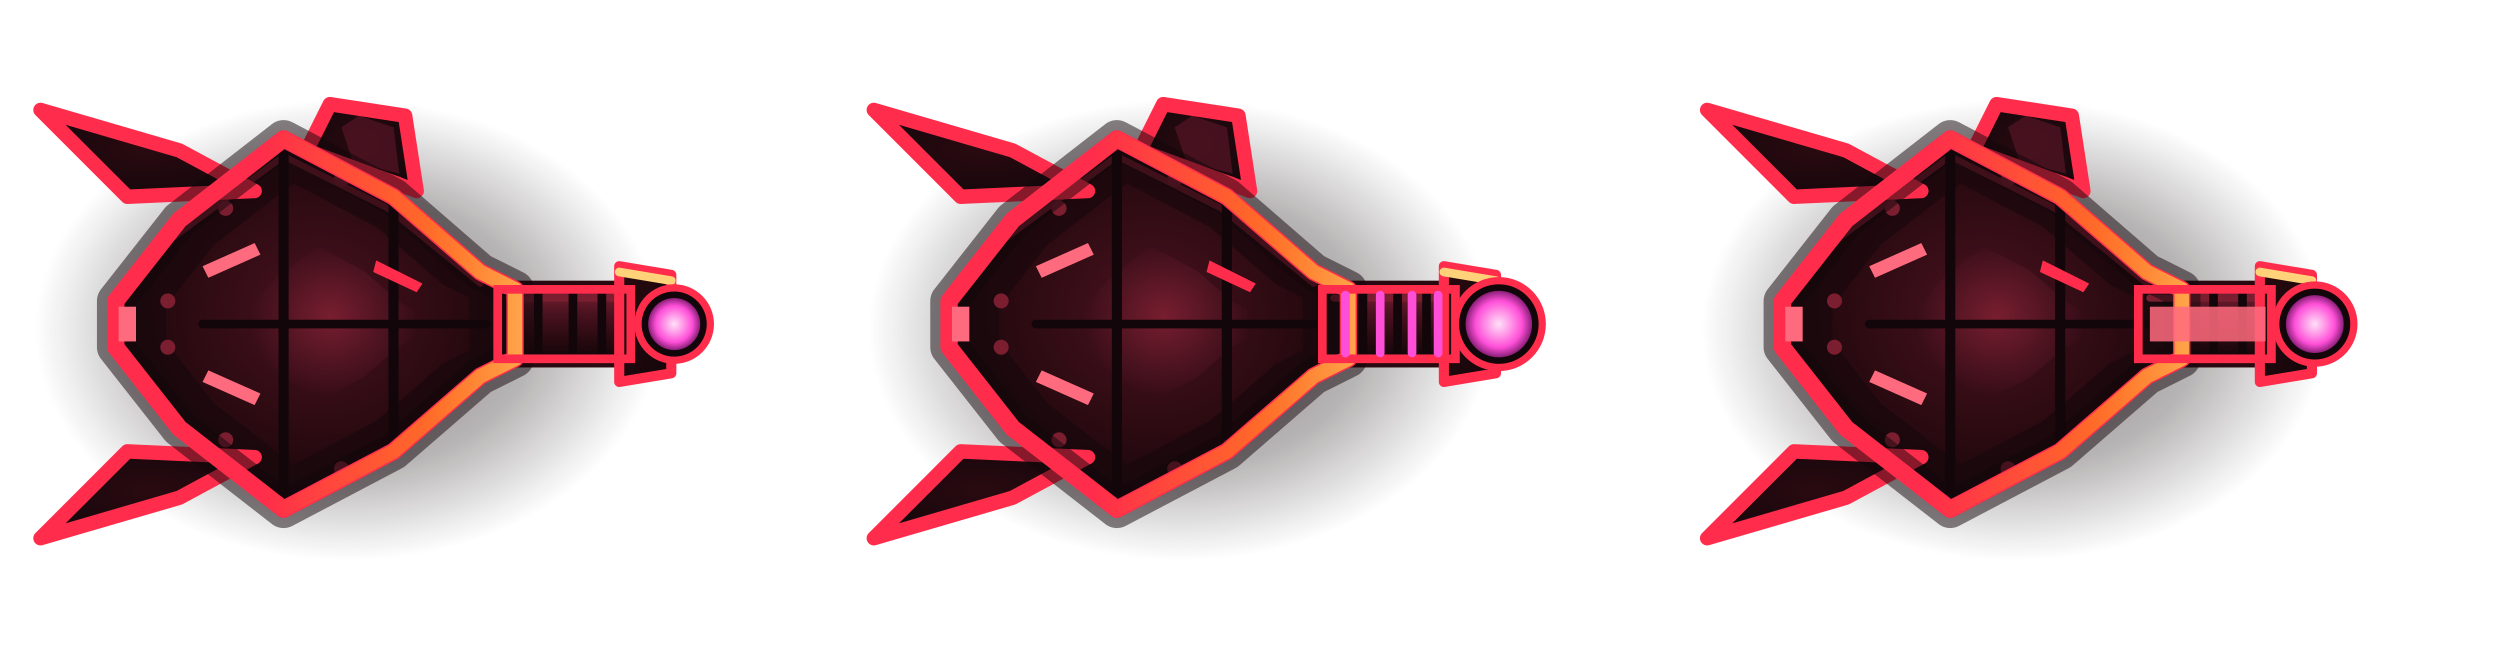
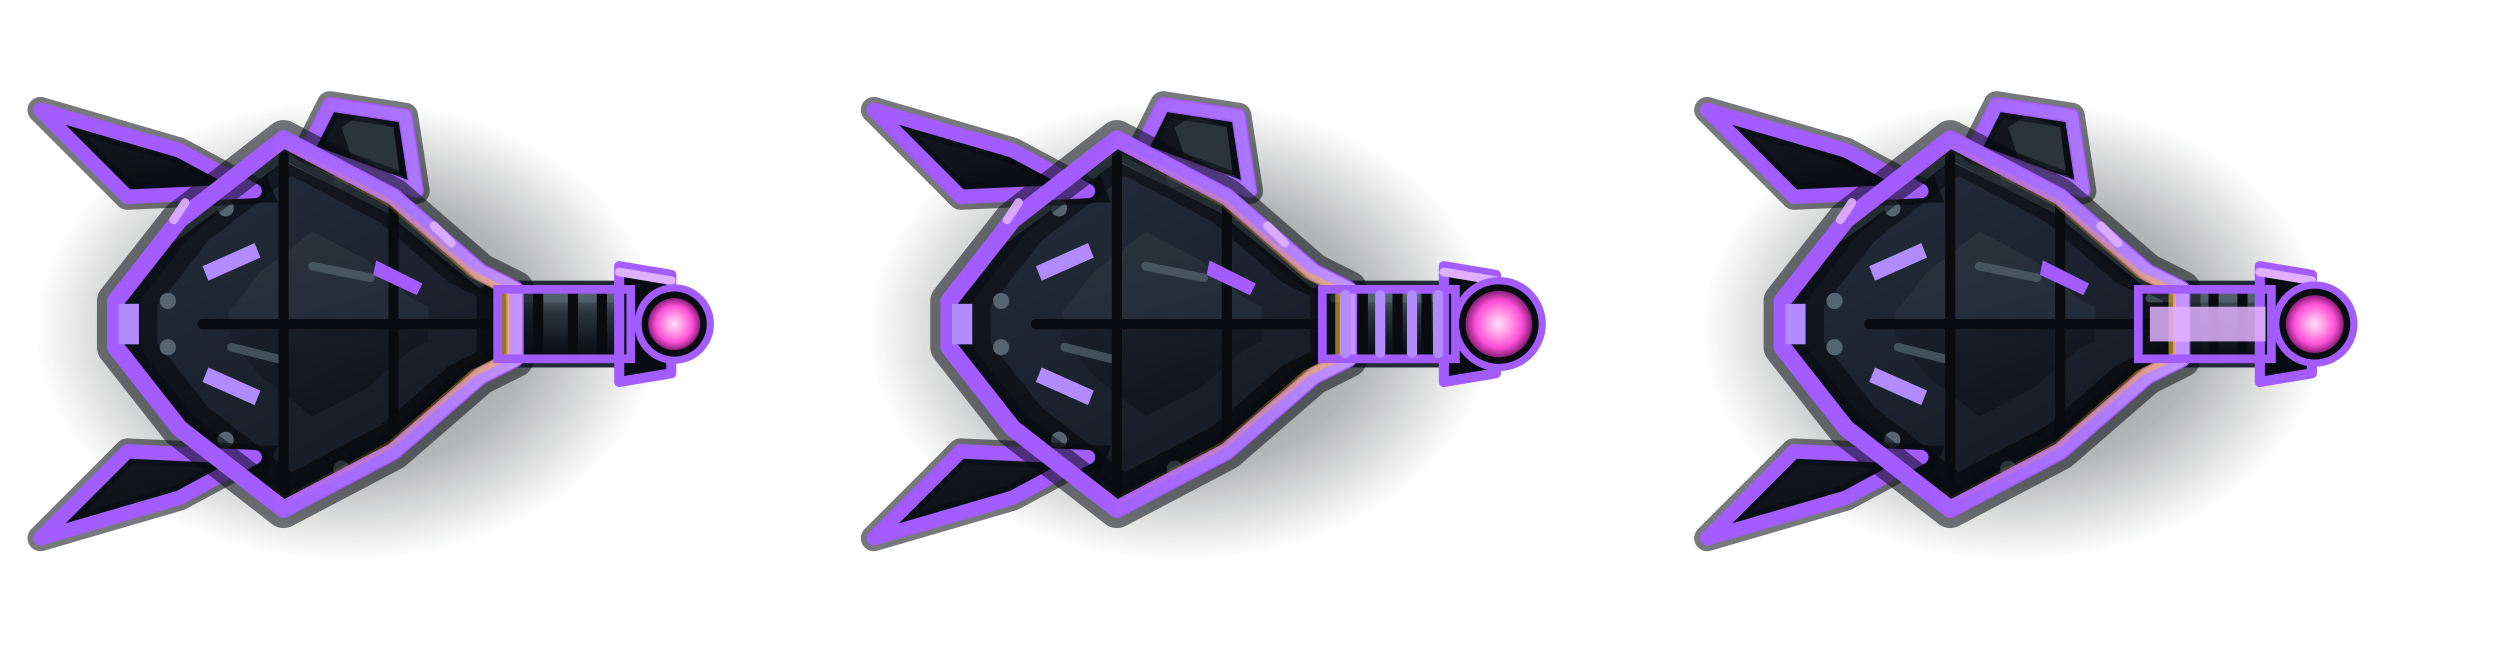
<svg xmlns="http://www.w3.org/2000/svg" width="864" height="224" viewBox="0 0 864 224">
  <defs>
+     <linearGradient id="g_p_a" x1="0.2" y1="0" x2="0.8" y2="1">
+       <stop offset="0" stop-color="#2B343B" />
+       <stop offset="1" stop-color="#222B38" />
+     </linearGradient>
+     <linearGradient id="g_p_b" x1="0.2" y1="0" x2="0.8" y2="1">
+       <stop offset="0" stop-color="#222B38" />
+       <stop offset="1" stop-color="#151B24" />
+     </linearGradient>
+     <linearGradient id="g_p_c" x1="0.2" y1="0" x2="0.8" y2="1">
+       <stop offset="0" stop-color="#151B24" />
+       <stop offset="1" stop-color="#080B10" />
+     </linearGradient>
    <radialGradient id="g_hull" cx="0.5" cy="0.45" r="0.7">
-       <stop offset="0" stop-color="#2A0A10" />
-       <stop offset="0.6" stop-color="#1B080D" />
-       <stop offset="1" stop-color="#12060A" />
-     </radialGradient>
-     <radialGradient id="g_plate" cx="0.5" cy="0.45" r="0.65">
-       <stop offset="0" stop-color="#4A1220" />
-       <stop offset="0.7" stop-color="#2A0A10" />
-       <stop offset="1" stop-color="#1B080D" />
-     </radialGradient>
-     <radialGradient id="g_plate_hi" cx="0.5" cy="0.45" r="0.6">
-       <stop offset="0" stop-color="#7A1E30" />
-       <stop offset="0.6" stop-color="#4A1220" />
-       <stop offset="1" stop-color="#2A0A10" />
-     </radialGradient>
-     <linearGradient id="g_dark" x1="0" y1="0" x2="1" y2="1">
-       <stop offset="0" stop-color="#2A0A10" />
-       <stop offset="1" stop-color="#12060A" />
-     </linearGradient>
+       <stop offset="0" stop-color="#222B38" />
+       <stop offset="0.55" stop-color="#151B24" />
+       <stop offset="1" stop-color="#080B10" />
+     </radialGradient>
    <radialGradient id="g_shadow" cx="0.5" cy="0.5" r="0.5">
-       <stop offset="0" stop-color="#12060A" stop-opacity="0.85" />
-       <stop offset="0.6" stop-color="#12060A" stop-opacity="0.5" />
-       <stop offset="1" stop-color="#12060A" stop-opacity="0" />
-     </radialGradient>
-     <radialGradient id="g_halo_red" cx="0.5" cy="0.5" r="0.5">
-       <stop offset="0" stop-color="#FF6B7E" stop-opacity="0.95" />
-       <stop offset="0.3" stop-color="#FF2D4B" stop-opacity="0.6" />
-       <stop offset="0.65" stop-color="#FF2D4B" stop-opacity="0.2" />
-       <stop offset="1" stop-color="#FF2D4B" stop-opacity="0" />
+       <stop offset="0" stop-color="#080B10" stop-opacity="0.85" />
+       <stop offset="0.6" stop-color="#080B10" stop-opacity="0.5" />
+       <stop offset="1" stop-color="#080B10" stop-opacity="0" />
+     </radialGradient>
+     <radialGradient id="g_halo" cx="0.5" cy="0.5" r="0.5">
+       <stop offset="0" stop-color="#B28CFF" stop-opacity="0.95" />
+       <stop offset="0.3" stop-color="#A35CFF" stop-opacity="0.6" />
+       <stop offset="0.65" stop-color="#A35CFF" stop-opacity="0.2" />
+       <stop offset="1" stop-color="#A35CFF" stop-opacity="0" />
+     </radialGradient>
+     <radialGradient id="g_vent" cx="0.5" cy="0.5" r="0.5">
+       <stop offset="0" stop-color="#E0B0FF" />
+       <stop offset="0.5" stop-color="#B28CFF" />
+       <stop offset="1" stop-color="#A35CFF" />
+     </radialGradient>
+     <linearGradient id="g_rim" gradientUnits="userSpaceOnUse" x1="90" y1="0" x2="202" y2="0">
+       <stop offset="0" stop-color="#B28CFF" stop-opacity="0" />
+       <stop offset="0.5" stop-color="#B28CFF" stop-opacity="0.55" />
+       <stop offset="1" stop-color="#E0B0FF" />
+     </linearGradient>
+     <linearGradient id="g_amb" gradientUnits="userSpaceOnUse" x1="90" y1="0" x2="202" y2="0">
+       <stop offset="0" stop-color="#FFB000" stop-opacity="0" />
+       <stop offset="0.6" stop-color="#FFB000" stop-opacity="0.35" />
+       <stop offset="1" stop-color="#FFD27A" stop-opacity="0.95" />
+     </linearGradient>
+     <linearGradient id="g_barrel" x1="0" y1="0" x2="0" y2="1">
+       <stop offset="0" stop-color="#56656F" />
+       <stop offset="0.35" stop-color="#2B343B" />
+       <stop offset="0.7" stop-color="#151B24" />
+       <stop offset="1" stop-color="#080B10" />
+     </linearGradient>
+     <linearGradient id="g_flash" gradientUnits="userSpaceOnUse" x1="238" y1="0" x2="266" y2="0">
+       <stop offset="0" stop-color="#FFE0F8" stop-opacity="0.95" />
+       <stop offset="0.3" stop-color="#FF4FD8" stop-opacity="0.8" />
+       <stop offset="1" stop-color="#FF4FD8" stop-opacity="0" />
+     </linearGradient>
+     <radialGradient id="g_lens" cx="0.5" cy="0.5" r="0.5">
+       <stop offset="0" stop-color="#FFE0F8" />
+       <stop offset="0.35" stop-color="#FF9AE8" />
+       <stop offset="0.7" stop-color="#FF4FD8" />
+       <stop offset="1" stop-color="#8A1F78" />
    </radialGradient>
    <radialGradient id="g_halo_mag" cx="0.5" cy="0.5" r="0.5">
      <stop offset="0" stop-color="#FF9AE8" stop-opacity="0.95" />
      <stop offset="0.3" stop-color="#FF4FD8" stop-opacity="0.6" />
      <stop offset="0.65" stop-color="#FF4FD8" stop-opacity="0.2" />
      <stop offset="1" stop-color="#FF4FD8" stop-opacity="0" />
    </radialGradient>
-     <radialGradient id="g_halo_amb" cx="0.5" cy="0.5" r="0.5">
-       <stop offset="0" stop-color="#FFD27A" stop-opacity="0.7" />
-       <stop offset="0.4" stop-color="#FFB000" stop-opacity="0.4" />
-       <stop offset="1" stop-color="#FFB000" stop-opacity="0" />
-     </radialGradient>
-     <radialGradient id="g_lens" cx="0.5" cy="0.5" r="0.5">
-       <stop offset="0" stop-color="#FFE0F8" />
-       <stop offset="0.35" stop-color="#FF9AE8" />
-       <stop offset="0.7" stop-color="#FF4FD8" />
-       <stop offset="1" stop-color="#8A1F78" />
-     </radialGradient>
-     <radialGradient id="g_vent" cx="0.5" cy="0.5" r="0.5">
-       <stop offset="0" stop-color="#FFC2CC" />
-       <stop offset="0.5" stop-color="#FF6B7E" />
-       <stop offset="1" stop-color="#FF2D4B" />
-     </radialGradient>
-     <linearGradient id="g_rim" gradientUnits="userSpaceOnUse" x1="90" y1="0" x2="202" y2="0">
-       <stop offset="0" stop-color="#FFB000" stop-opacity="0" />
-       <stop offset="0.5" stop-color="#FFB000" stop-opacity="0.45" />
-       <stop offset="1" stop-color="#FFD27A" />
-     </linearGradient>
-     <linearGradient id="g_barrel" x1="0" y1="0" x2="0" y2="1">
-       <stop offset="0" stop-color="#7A1E30" />
-       <stop offset="0.35" stop-color="#4A1220" />
-       <stop offset="0.7" stop-color="#2A0A10" />
-       <stop offset="1" stop-color="#12060A" />
-     </linearGradient>
-     <linearGradient id="g_flash" gradientUnits="userSpaceOnUse" x1="238" y1="0" x2="266" y2="0">
-       <stop offset="0" stop-color="#FFE0F8" stop-opacity="0.95" />
-       <stop offset="0.3" stop-color="#FF4FD8" stop-opacity="0.8" />
-       <stop offset="1" stop-color="#FF4FD8" stop-opacity="0" />
-     </linearGradient>
  </defs>
  <g id="slot.frame_0" transform="translate(0,0)">
    <g id="layer.shadow.frame_0">
      <ellipse cx="120" cy="114" rx="108" ry="80" fill="url(#g_shadow)" opacity="0.60" />
    </g>
    <g id="layer.base.frame_0">
-       <polygon points="88,66 62,52 14,38 44,68" fill="url(#g_hull)" />
-       <polygon points="88,158 62,172 14,186 44,156" fill="url(#g_hull)" />
-       <polygon points="106,52 114,36 140,40 144,66" fill="url(#g_hull)" />
-       <polyline points="170,99 214,99" fill="none" stroke="#2A0A10" stroke-width="4" stroke-linejoin="round" stroke-linecap="round" />
-       <polyline points="170,125 214,125" fill="none" stroke="#2A0A10" stroke-width="4" stroke-linejoin="round" stroke-linecap="round" />
+       <polygon points="88,66 62,52 14,38 44,68" fill="url(#g_p_c)" />
+       <polygon points="88,158 62,172 14,186 44,156" fill="url(#g_p_c)" />
+       <polygon points="106,52 114,36 140,40 144,66" fill="url(#g_p_c)" />
+       <polyline points="170,99 214,99" fill="none" stroke="#222B38" stroke-width="4" stroke-linejoin="round" stroke-linecap="round" />
+       <polyline points="170,125 214,125" fill="none" stroke="#222B38" stroke-width="4" stroke-linejoin="round" stroke-linecap="round" />
      <rect x="172" y="100" width="46" height="24" fill="url(#g_barrel)" />
-       <polygon points="214,92 232,95 232,129 214,132" fill="url(#g_dark)" />
-       <polygon points="40,104 62,76 98,48 136,68 166,94 178,100 178,124 166,130 136,156 98,176 62,148 40,120" fill="url(#g_hull)" />
+       <polygon points="214,92 232,95 232,129 214,132" fill="#080B10" />
+       <polygon points="40,104 62,76 98,48 136,68 166,94 178,100 178,124 166,130 136,156 98,176 62,148 40,120" fill="url(#g_p_c)" />
    </g>
    <g id="layer.light.frame_0">
-       <polygon points="57.3,105.9 74,84.6 101.4,63.4 130.2,78.6 153,98.3 162.2,102.9 162.2,121.1 153,125.7 130.2,145.4 101.4,160.6 74,139.4 57.3,118.1" fill="url(#g_plate)" />
-       <polygon points="85.2,108.6 94.5,96.9 109.6,85.1 125.6,93.5 138.2,104.4 143.2,107 143.2,117 138.2,119.6 125.6,130.5 109.6,138.9 94.5,127.1 85.2,115.4" fill="url(#g_plate_hi)" opacity="0.95" />
-       <polygon points="118,44 124,40 136,44 138,60 122,56" fill="#4A1220" opacity="0.90" />
+       <polygon points="54.4,105.6 72,83.2 100.8,60.8 131.2,76.8 155.2,97.6 164.8,102.4 164.8,121.6 155.2,126.4 131.2,147.2 100.8,163.2 72,140.8 54.4,118.4" fill="url(#g_p_b)" />
+       <polygon points="79,112 79,108 90,94 108,80 127,90 142,103 148,106 148,112" fill="url(#g_p_a)" />
+       <polygon points="79,112 148,112 148,118 142,121 127,134 108,144 90,130 79,116" fill="url(#g_p_c)" opacity="0.55" />
+       <polygon points="118,44 124,40 136,44 138,60 122,56" fill="#2B343B" />
+       <path d="M86 70L92 60L96 70ZM86 154L92 164L96 154Z" fill="#080B10" opacity="0.80" />
    </g>
    <g id="layer.highlight.frame_0">
-       <polyline points="60,82 98,54 134,72 166,98" fill="none" stroke="#7A1E30" stroke-width="2.2" stroke-linejoin="round" stroke-linecap="round" opacity="0.85" />
-       <polyline points="176,103 212,103" fill="none" stroke="#7A1E30" stroke-width="2.5" stroke-linejoin="round" stroke-linecap="round" />
-       <polyline points="118,58 138,62" fill="none" stroke="#7A1E30" stroke-width="2" stroke-linejoin="round" stroke-linecap="round" opacity="0.70" />
-       <circle cx="78" cy="72" r="2.6" fill="#7A1E30" />
-       <circle cx="78" cy="152" r="2.6" fill="#7A1E30" />
-       <circle cx="118" cy="62" r="2.6" fill="#7A1E30" />
-       <circle cx="118" cy="162" r="2.6" fill="#7A1E30" />
-       <circle cx="58" cy="104" r="2.6" fill="#7A1E30" />
-       <circle cx="58" cy="120" r="2.6" fill="#7A1E30" />
+       <path d="M60 82L98 54M98 54L134 72M134 72L166 98" fill="none" stroke="#56656F" stroke-width="3" stroke-linecap="round" opacity="0.80" />
+       <path d="M176 103L212 103M118 58L138 62M108 92L128 96M80 120L96 124" fill="none" stroke="#56656F" stroke-width="3" stroke-linecap="round" opacity="0.70" />
+       <path d="M75.2 72a2.8 2.8 0 1 0 5.6 0a2.8 2.8 0 1 0 -5.6 0M75.2 152a2.8 2.8 0 1 0 5.6 0a2.8 2.8 0 1 0 -5.6 0M115.2 62a2.8 2.8 0 1 0 5.6 0a2.8 2.8 0 1 0 -5.6 0M115.2 162a2.8 2.8 0 1 0 5.6 0a2.8 2.8 0 1 0 -5.6 0M55.2 104a2.8 2.8 0 1 0 5.6 0a2.8 2.8 0 1 0 -5.6 0M55.2 120a2.8 2.8 0 1 0 5.6 0a2.8 2.8 0 1 0 -5.6 0" fill="#56656F" />
    </g>
    <g id="layer.edge.frame_0">
-       <polyline points="98,54 98,170" fill="none" stroke="#12060A" stroke-width="3.5" stroke-linejoin="round" stroke-linecap="round" />
-       <polyline points="136,70 136,154" fill="none" stroke="#12060A" stroke-width="3.5" stroke-linejoin="round" stroke-linecap="round" />
-       <polyline points="70,112 168,112" fill="none" stroke="#12060A" stroke-width="3" stroke-linejoin="round" stroke-linecap="round" />
-       <polyline points="186,101 186,123" fill="none" stroke="#12060A" stroke-width="3" stroke-linejoin="round" stroke-linecap="round" />
-       <polyline points="198,101 198,123" fill="none" stroke="#12060A" stroke-width="3" stroke-linejoin="round" stroke-linecap="round" />
-       <polyline points="208,101 208,123" fill="none" stroke="#12060A" stroke-width="3" stroke-linejoin="round" stroke-linecap="round" />
-       <polygon points="88,66 62,52 14,38 44,68" fill="none" stroke="#FF2D4B" stroke-width="5" stroke-linejoin="round" />
-       <polygon points="88,158 62,172 14,186 44,156" fill="none" stroke="#FF2D4B" stroke-width="5" stroke-linejoin="round" />
-       <polygon points="106,52 114,36 140,40 144,66" fill="none" stroke="#FF2D4B" stroke-width="5" stroke-linejoin="round" />
-       <polygon points="40,104 62,76 98,48 136,68 166,94 178,100 178,124 166,130 136,156 98,176 62,148 40,120" fill="none" stroke="#12060A" stroke-width="13" stroke-linejoin="round" opacity="0.50" />
-       <polygon points="40,104 62,76 98,48 136,68 166,94 178,100 178,124 166,130 136,156 98,176 62,148 40,120" fill="none" stroke="#FF2D4B" stroke-width="6" stroke-linejoin="round" />
+       <path d="M98 54L98 170M136 70L136 154M70 112L168 112M186 101L186 123M198 101L198 123M208 101L208 123" fill="none" stroke="#080B10" stroke-width="3.5" stroke-linecap="round" />
+       <polygon points="88,66 62,52 14,38 44,68" fill="none" stroke="#080B10" stroke-width="9" stroke-linejoin="round" opacity="0.55" />
+       <polygon points="88,66 62,52 14,38 44,68" fill="none" stroke="#A35CFF" stroke-width="5" stroke-linejoin="round" />
+       <polygon points="88,66 62,52 14,38 44,68" fill="none" stroke="url(#g_rim)" stroke-width="4" stroke-linejoin="round" />
+       <polygon points="88,158 62,172 14,186 44,156" fill="none" stroke="#080B10" stroke-width="9" stroke-linejoin="round" opacity="0.55" />
+       <polygon points="88,158 62,172 14,186 44,156" fill="none" stroke="#A35CFF" stroke-width="5" stroke-linejoin="round" />
+       <polygon points="88,158 62,172 14,186 44,156" fill="none" stroke="url(#g_rim)" stroke-width="4" stroke-linejoin="round" />
+       <polygon points="106,52 114,36 140,40 144,66" fill="none" stroke="#080B10" stroke-width="9" stroke-linejoin="round" opacity="0.55" />
+       <polygon points="106,52 114,36 140,40 144,66" fill="none" stroke="#A35CFF" stroke-width="5" stroke-linejoin="round" />
+       <polygon points="106,52 114,36 140,40 144,66" fill="none" stroke="url(#g_rim)" stroke-width="4" stroke-linejoin="round" />
+       <polygon points="40,104 62,76 98,48 136,68 166,94 178,100 178,124 166,130 136,156 98,176 62,148 40,120" fill="none" stroke="#080B10" stroke-width="13" stroke-linejoin="round" opacity="0.55" />
+       <polygon points="40,104 62,76 98,48 136,68 166,94 178,100 178,124 166,130 136,156 98,176 62,148 40,120" fill="none" stroke="#A35CFF" stroke-width="6" stroke-linejoin="round" />
      <polygon points="40,104 62,76 98,48 136,68 166,94 178,100 178,124 166,130 136,156 98,176 62,148 40,120" fill="none" stroke="url(#g_rim)" stroke-width="5" stroke-linejoin="round" />
-       <rect x="172" y="100" width="46" height="24" fill="none" stroke="#FF2D4B" stroke-width="3" stroke-linejoin="miter" />
-       <polygon points="214,92 232,95 232,129 214,132" fill="none" stroke="#FF2D4B" stroke-width="3.5" stroke-linejoin="round" />
+       <polygon points="43.6,104.4 64.5,77.8 98.7,51.2 134.8,70.2 163.3,94.9 174.7,100.6 174.7,123.4 163.3,129.1 134.8,153.8 98.7,172.8 64.5,146.2 43.6,119.6" fill="none" stroke="url(#g_amb)" stroke-width="2.5" stroke-linejoin="round" />
+       <rect x="172" y="100" width="46" height="24" fill="none" stroke="#A35CFF" stroke-width="3" stroke-linejoin="miter" />
+       <polygon points="214,92 232,95 232,129 214,132" fill="none" stroke="#A35CFF" stroke-width="3.5" stroke-linejoin="round" />
      <polyline points="214,94 232,97" fill="none" stroke="url(#g_rim)" stroke-width="3" stroke-linejoin="round" stroke-linecap="round" />
+       <path d="M64 70L60 76M150 78L156 84" fill="none" stroke="#E0B0FF" stroke-width="3" stroke-linecap="round" opacity="0.90" />
    </g>
    <g id="layer.emissive.frame_0">
-       <polygon points="70,92 88,84 90,88 72,96" fill="#FF6B7E" />
-       <polygon points="70,132 88,140 90,136 72,128" fill="#FF6B7E" />
-       <rect x="41" y="106" width="6" height="12" fill="#FF6B7E" />
-       <polygon points="130,90 146,98 144,101 129,94" fill="#FF2D4B" />
-       <circle cx="233" cy="112" r="12.5" fill="#12060A" stroke="#FF2D4B" stroke-width="2.5" stroke-linejoin="round" />
+       <polygon points="70,92 88,84 90,89 72,97" fill="#B28CFF" />
+       <polygon points="70,132 88,140 90,135 72,127" fill="#B28CFF" />
+       <rect x="41" y="105" width="7" height="14" fill="#B28CFF" />
+       <polygon points="130,90 146,98 144,102 129,95" fill="#A35CFF" />
+       <circle cx="233" cy="112" r="12.5" fill="#080B10" stroke="#A35CFF" stroke-width="2.5" stroke-linejoin="round" />
      <circle cx="233" cy="112" r="9" fill="url(#g_lens)" />
    </g>
  </g>
  <g id="slot.frame_1" transform="translate(288,0)">
    <g id="layer.shadow.frame_1">
      <ellipse cx="120" cy="114" rx="108" ry="80" fill="url(#g_shadow)" opacity="0.60" />
    </g>
    <g id="layer.base.frame_1">
-       <polygon points="88,66 62,52 14,38 44,68" fill="url(#g_hull)" />
-       <polygon points="88,158 62,172 14,186 44,156" fill="url(#g_hull)" />
-       <polygon points="106,52 114,36 140,40 144,66" fill="url(#g_hull)" />
-       <polyline points="167,99 211,99" fill="none" stroke="#2A0A10" stroke-width="4" stroke-linejoin="round" stroke-linecap="round" />
-       <polyline points="167,125 211,125" fill="none" stroke="#2A0A10" stroke-width="4" stroke-linejoin="round" stroke-linecap="round" />
+       <polygon points="88,66 62,52 14,38 44,68" fill="url(#g_p_c)" />
+       <polygon points="88,158 62,172 14,186 44,156" fill="url(#g_p_c)" />
+       <polygon points="106,52 114,36 140,40 144,66" fill="url(#g_p_c)" />
+       <polyline points="167,99 211,99" fill="none" stroke="#222B38" stroke-width="4" stroke-linejoin="round" stroke-linecap="round" />
+       <polyline points="167,125 211,125" fill="none" stroke="#222B38" stroke-width="4" stroke-linejoin="round" stroke-linecap="round" />
      <rect x="169" y="100" width="46" height="24" fill="url(#g_barrel)" />
-       <polygon points="211,92 229,95 229,129 211,132" fill="url(#g_dark)" />
-       <polygon points="40,104 62,76 98,48 136,68 166,94 178,100 178,124 166,130 136,156 98,176 62,148 40,120" fill="url(#g_hull)" />
+       <polygon points="211,92 229,95 229,129 211,132" fill="#080B10" />
+       <polygon points="40,104 62,76 98,48 136,68 166,94 178,100 178,124 166,130 136,156 98,176 62,148 40,120" fill="url(#g_p_c)" />
    </g>
    <g id="layer.light.frame_1">
-       <polygon points="57.3,105.9 74,84.6 101.4,63.4 130.2,78.6 153,98.3 162.2,102.9 162.2,121.1 153,125.7 130.2,145.4 101.4,160.6 74,139.4 57.3,118.1" fill="url(#g_plate)" />
-       <polygon points="85.2,108.6 94.5,96.9 109.6,85.1 125.6,93.5 138.2,104.4 143.2,107 143.2,117 138.2,119.6 125.6,130.5 109.6,138.9 94.5,127.1 85.2,115.4" fill="url(#g_plate_hi)" opacity="0.95" />
-       <polygon points="118,44 124,40 136,44 138,60 122,56" fill="#4A1220" opacity="0.90" />
+       <polygon points="54.4,105.6 72,83.2 100.8,60.8 131.2,76.8 155.2,97.6 164.8,102.4 164.8,121.6 155.2,126.4 131.2,147.2 100.8,163.2 72,140.8 54.4,118.4" fill="url(#g_p_b)" />
+       <polygon points="79,112 79,108 90,94 108,80 127,90 142,103 148,106 148,112" fill="url(#g_p_a)" />
+       <polygon points="79,112 148,112 148,118 142,121 127,134 108,144 90,130 79,116" fill="url(#g_p_c)" opacity="0.55" />
+       <polygon points="118,44 124,40 136,44 138,60 122,56" fill="#2B343B" />
+       <path d="M86 70L92 60L96 70ZM86 154L92 164L96 154Z" fill="#080B10" opacity="0.80" />
    </g>
    <g id="layer.highlight.frame_1">
-       <polyline points="60,82 98,54 134,72 166,98" fill="none" stroke="#7A1E30" stroke-width="2.2" stroke-linejoin="round" stroke-linecap="round" opacity="0.85" />
-       <polyline points="173,103 209,103" fill="none" stroke="#7A1E30" stroke-width="2.5" stroke-linejoin="round" stroke-linecap="round" />
-       <polyline points="118,58 138,62" fill="none" stroke="#7A1E30" stroke-width="2" stroke-linejoin="round" stroke-linecap="round" opacity="0.70" />
-       <circle cx="78" cy="72" r="2.6" fill="#7A1E30" />
-       <circle cx="78" cy="152" r="2.6" fill="#7A1E30" />
-       <circle cx="118" cy="62" r="2.6" fill="#7A1E30" />
-       <circle cx="118" cy="162" r="2.6" fill="#7A1E30" />
-       <circle cx="58" cy="104" r="2.6" fill="#7A1E30" />
-       <circle cx="58" cy="120" r="2.6" fill="#7A1E30" />
+       <path d="M60 82L98 54M98 54L134 72M134 72L166 98" fill="none" stroke="#56656F" stroke-width="3" stroke-linecap="round" opacity="0.80" />
+       <path d="M173 103L209 103M118 58L138 62M108 92L128 96M80 120L96 124" fill="none" stroke="#56656F" stroke-width="3" stroke-linecap="round" opacity="0.70" />
+       <path d="M75.2 72a2.8 2.8 0 1 0 5.6 0a2.8 2.8 0 1 0 -5.6 0M75.2 152a2.8 2.8 0 1 0 5.6 0a2.8 2.8 0 1 0 -5.6 0M115.2 62a2.8 2.8 0 1 0 5.6 0a2.8 2.8 0 1 0 -5.6 0M115.2 162a2.8 2.8 0 1 0 5.6 0a2.8 2.8 0 1 0 -5.6 0M55.2 104a2.8 2.8 0 1 0 5.6 0a2.8 2.8 0 1 0 -5.6 0M55.2 120a2.8 2.8 0 1 0 5.6 0a2.8 2.8 0 1 0 -5.6 0" fill="#56656F" />
    </g>
    <g id="layer.edge.frame_1">
-       <polyline points="98,54 98,170" fill="none" stroke="#12060A" stroke-width="3.5" stroke-linejoin="round" stroke-linecap="round" />
-       <polyline points="136,70 136,154" fill="none" stroke="#12060A" stroke-width="3.5" stroke-linejoin="round" stroke-linecap="round" />
-       <polyline points="70,112 168,112" fill="none" stroke="#12060A" stroke-width="3" stroke-linejoin="round" stroke-linecap="round" />
-       <polyline points="183,101 183,123" fill="none" stroke="#12060A" stroke-width="3" stroke-linejoin="round" stroke-linecap="round" />
-       <polyline points="195,101 195,123" fill="none" stroke="#12060A" stroke-width="3" stroke-linejoin="round" stroke-linecap="round" />
-       <polyline points="205,101 205,123" fill="none" stroke="#12060A" stroke-width="3" stroke-linejoin="round" stroke-linecap="round" />
-       <polygon points="88,66 62,52 14,38 44,68" fill="none" stroke="#FF2D4B" stroke-width="5" stroke-linejoin="round" />
-       <polygon points="88,158 62,172 14,186 44,156" fill="none" stroke="#FF2D4B" stroke-width="5" stroke-linejoin="round" />
-       <polygon points="106,52 114,36 140,40 144,66" fill="none" stroke="#FF2D4B" stroke-width="5" stroke-linejoin="round" />
-       <polygon points="40,104 62,76 98,48 136,68 166,94 178,100 178,124 166,130 136,156 98,176 62,148 40,120" fill="none" stroke="#12060A" stroke-width="13" stroke-linejoin="round" opacity="0.50" />
-       <polygon points="40,104 62,76 98,48 136,68 166,94 178,100 178,124 166,130 136,156 98,176 62,148 40,120" fill="none" stroke="#FF2D4B" stroke-width="6" stroke-linejoin="round" />
+       <path d="M98 54L98 170M136 70L136 154M70 112L168 112M183 101L183 123M195 101L195 123M205 101L205 123" fill="none" stroke="#080B10" stroke-width="3.5" stroke-linecap="round" />
+       <polygon points="88,66 62,52 14,38 44,68" fill="none" stroke="#080B10" stroke-width="9" stroke-linejoin="round" opacity="0.55" />
+       <polygon points="88,66 62,52 14,38 44,68" fill="none" stroke="#A35CFF" stroke-width="5" stroke-linejoin="round" />
+       <polygon points="88,66 62,52 14,38 44,68" fill="none" stroke="url(#g_rim)" stroke-width="4" stroke-linejoin="round" />
+       <polygon points="88,158 62,172 14,186 44,156" fill="none" stroke="#080B10" stroke-width="9" stroke-linejoin="round" opacity="0.55" />
+       <polygon points="88,158 62,172 14,186 44,156" fill="none" stroke="#A35CFF" stroke-width="5" stroke-linejoin="round" />
+       <polygon points="88,158 62,172 14,186 44,156" fill="none" stroke="url(#g_rim)" stroke-width="4" stroke-linejoin="round" />
+       <polygon points="106,52 114,36 140,40 144,66" fill="none" stroke="#080B10" stroke-width="9" stroke-linejoin="round" opacity="0.55" />
+       <polygon points="106,52 114,36 140,40 144,66" fill="none" stroke="#A35CFF" stroke-width="5" stroke-linejoin="round" />
+       <polygon points="106,52 114,36 140,40 144,66" fill="none" stroke="url(#g_rim)" stroke-width="4" stroke-linejoin="round" />
+       <polygon points="40,104 62,76 98,48 136,68 166,94 178,100 178,124 166,130 136,156 98,176 62,148 40,120" fill="none" stroke="#080B10" stroke-width="13" stroke-linejoin="round" opacity="0.55" />
+       <polygon points="40,104 62,76 98,48 136,68 166,94 178,100 178,124 166,130 136,156 98,176 62,148 40,120" fill="none" stroke="#A35CFF" stroke-width="6" stroke-linejoin="round" />
      <polygon points="40,104 62,76 98,48 136,68 166,94 178,100 178,124 166,130 136,156 98,176 62,148 40,120" fill="none" stroke="url(#g_rim)" stroke-width="5" stroke-linejoin="round" />
-       <rect x="169" y="100" width="46" height="24" fill="none" stroke="#FF2D4B" stroke-width="3" stroke-linejoin="miter" />
-       <polygon points="211,92 229,95 229,129 211,132" fill="none" stroke="#FF2D4B" stroke-width="3.5" stroke-linejoin="round" />
+       <polygon points="43.6,104.4 64.5,77.8 98.7,51.2 134.8,70.2 163.3,94.9 174.7,100.6 174.7,123.4 163.3,129.1 134.8,153.8 98.7,172.8 64.5,146.2 43.6,119.6" fill="none" stroke="url(#g_amb)" stroke-width="2.5" stroke-linejoin="round" />
+       <rect x="169" y="100" width="46" height="24" fill="none" stroke="#A35CFF" stroke-width="3" stroke-linejoin="miter" />
+       <polygon points="211,92 229,95 229,129 211,132" fill="none" stroke="#A35CFF" stroke-width="3.5" stroke-linejoin="round" />
      <polyline points="211,94 229,97" fill="none" stroke="url(#g_rim)" stroke-width="3" stroke-linejoin="round" stroke-linecap="round" />
+       <path d="M64 70L60 76M150 78L156 84" fill="none" stroke="#E0B0FF" stroke-width="3" stroke-linecap="round" opacity="0.90" />
    </g>
    <g id="layer.emissive.frame_1">
-       <polyline points="177,102 177,122" fill="none" stroke="#FF4FD8" stroke-width="3" stroke-linejoin="round" stroke-linecap="round" />
-       <polyline points="189,102 189,122" fill="none" stroke="#FF4FD8" stroke-width="3" stroke-linejoin="round" stroke-linecap="round" />
-       <polyline points="200,102 200,122" fill="none" stroke="#FF4FD8" stroke-width="3" stroke-linejoin="round" stroke-linecap="round" />
-       <polyline points="209,102 209,122" fill="none" stroke="#FF4FD8" stroke-width="3" stroke-linejoin="round" stroke-linecap="round" />
-       <polygon points="70,92 88,84 90,88 72,96" fill="#FF6B7E" />
-       <polygon points="70,132 88,140 90,136 72,128" fill="#FF6B7E" />
-       <rect x="41" y="106" width="6" height="12" fill="#FF6B7E" />
-       <polygon points="130,90 146,98 144,101 129,94" fill="#FF2D4B" />
-       <circle cx="230" cy="112" r="15" fill="#12060A" stroke="#FF2D4B" stroke-width="2.5" stroke-linejoin="round" />
+       <path d="M177 102L177 122M189 102L189 122M200 102L200 122M209 102L209 122" fill="none" stroke="#B28CFF" stroke-width="3.5" stroke-linecap="round" />
+       <polygon points="70,92 88,84 90,89 72,97" fill="#B28CFF" />
+       <polygon points="70,132 88,140 90,135 72,127" fill="#B28CFF" />
+       <rect x="41" y="105" width="7" height="14" fill="#B28CFF" />
+       <polygon points="130,90 146,98 144,102 129,95" fill="#A35CFF" />
+       <circle cx="230" cy="112" r="15" fill="#080B10" stroke="#A35CFF" stroke-width="2.5" stroke-linejoin="round" />
      <circle cx="230" cy="112" r="11.5" fill="url(#g_lens)" />
    </g>
  </g>
  <g id="slot.frame_2" transform="translate(576,0)">
    <g id="layer.shadow.frame_2">
      <ellipse cx="120" cy="114" rx="108" ry="80" fill="url(#g_shadow)" opacity="0.60" />
    </g>
    <g id="layer.base.frame_2">
-       <polygon points="88,66 62,52 14,38 44,68" fill="url(#g_hull)" />
-       <polygon points="88,158 62,172 14,186 44,156" fill="url(#g_hull)" />
-       <polygon points="106,52 114,36 140,40 144,66" fill="url(#g_hull)" />
-       <polyline points="161,99 205,99" fill="none" stroke="#2A0A10" stroke-width="4" stroke-linejoin="round" stroke-linecap="round" />
-       <polyline points="161,125 205,125" fill="none" stroke="#2A0A10" stroke-width="4" stroke-linejoin="round" stroke-linecap="round" />
+       <polygon points="88,66 62,52 14,38 44,68" fill="url(#g_p_c)" />
+       <polygon points="88,158 62,172 14,186 44,156" fill="url(#g_p_c)" />
+       <polygon points="106,52 114,36 140,40 144,66" fill="url(#g_p_c)" />
+       <polyline points="161,99 205,99" fill="none" stroke="#222B38" stroke-width="4" stroke-linejoin="round" stroke-linecap="round" />
+       <polyline points="161,125 205,125" fill="none" stroke="#222B38" stroke-width="4" stroke-linejoin="round" stroke-linecap="round" />
      <rect x="163" y="100" width="46" height="24" fill="url(#g_barrel)" />
-       <polygon points="205,92 223,95 223,129 205,132" fill="url(#g_dark)" />
-       <polygon points="40,104 62,76 98,48 136,68 166,94 178,100 178,124 166,130 136,156 98,176 62,148 40,120" fill="url(#g_hull)" />
+       <polygon points="205,92 223,95 223,129 205,132" fill="#080B10" />
+       <polygon points="40,104 62,76 98,48 136,68 166,94 178,100 178,124 166,130 136,156 98,176 62,148 40,120" fill="url(#g_p_c)" />
    </g>
    <g id="layer.light.frame_2">
-       <polygon points="57.3,105.9 74,84.6 101.4,63.4 130.2,78.6 153,98.3 162.2,102.9 162.2,121.1 153,125.7 130.2,145.4 101.4,160.6 74,139.4 57.3,118.1" fill="url(#g_plate)" />
-       <polygon points="85.2,108.6 94.5,96.9 109.6,85.1 125.6,93.5 138.2,104.4 143.2,107 143.2,117 138.2,119.6 125.6,130.5 109.6,138.9 94.5,127.1 85.2,115.4" fill="url(#g_plate_hi)" opacity="0.95" />
-       <polygon points="118,44 124,40 136,44 138,60 122,56" fill="#4A1220" opacity="0.90" />
+       <polygon points="54.4,105.6 72,83.2 100.8,60.8 131.2,76.8 155.2,97.6 164.8,102.4 164.8,121.6 155.2,126.4 131.2,147.2 100.8,163.2 72,140.8 54.4,118.4" fill="url(#g_p_b)" />
+       <polygon points="79,112 79,108 90,94 108,80 127,90 142,103 148,106 148,112" fill="url(#g_p_a)" />
+       <polygon points="79,112 148,112 148,118 142,121 127,134 108,144 90,130 79,116" fill="url(#g_p_c)" opacity="0.55" />
+       <polygon points="118,44 124,40 136,44 138,60 122,56" fill="#2B343B" />
+       <path d="M86 70L92 60L96 70ZM86 154L92 164L96 154Z" fill="#080B10" opacity="0.80" />
    </g>
    <g id="layer.highlight.frame_2">
-       <polyline points="60,82 98,54 134,72 166,98" fill="none" stroke="#7A1E30" stroke-width="2.2" stroke-linejoin="round" stroke-linecap="round" opacity="0.85" />
-       <polyline points="167,103 203,103" fill="none" stroke="#7A1E30" stroke-width="2.5" stroke-linejoin="round" stroke-linecap="round" />
-       <polyline points="118,58 138,62" fill="none" stroke="#7A1E30" stroke-width="2" stroke-linejoin="round" stroke-linecap="round" opacity="0.70" />
-       <circle cx="78" cy="72" r="2.6" fill="#7A1E30" />
-       <circle cx="78" cy="152" r="2.6" fill="#7A1E30" />
-       <circle cx="118" cy="62" r="2.6" fill="#7A1E30" />
-       <circle cx="118" cy="162" r="2.6" fill="#7A1E30" />
-       <circle cx="58" cy="104" r="2.6" fill="#7A1E30" />
-       <circle cx="58" cy="120" r="2.6" fill="#7A1E30" />
+       <path d="M60 82L98 54M98 54L134 72M134 72L166 98" fill="none" stroke="#56656F" stroke-width="3" stroke-linecap="round" opacity="0.80" />
+       <path d="M167 103L203 103M118 58L138 62M108 92L128 96M80 120L96 124" fill="none" stroke="#56656F" stroke-width="3" stroke-linecap="round" opacity="0.70" />
+       <path d="M75.2 72a2.8 2.8 0 1 0 5.6 0a2.8 2.8 0 1 0 -5.6 0M75.2 152a2.8 2.8 0 1 0 5.6 0a2.8 2.8 0 1 0 -5.6 0M115.2 62a2.8 2.8 0 1 0 5.6 0a2.8 2.8 0 1 0 -5.6 0M115.2 162a2.8 2.8 0 1 0 5.6 0a2.8 2.8 0 1 0 -5.6 0M55.2 104a2.8 2.8 0 1 0 5.6 0a2.8 2.8 0 1 0 -5.6 0M55.2 120a2.8 2.8 0 1 0 5.6 0a2.8 2.8 0 1 0 -5.6 0" fill="#56656F" />
    </g>
    <g id="layer.edge.frame_2">
-       <polyline points="98,54 98,170" fill="none" stroke="#12060A" stroke-width="3.5" stroke-linejoin="round" stroke-linecap="round" />
-       <polyline points="136,70 136,154" fill="none" stroke="#12060A" stroke-width="3.5" stroke-linejoin="round" stroke-linecap="round" />
-       <polyline points="70,112 168,112" fill="none" stroke="#12060A" stroke-width="3" stroke-linejoin="round" stroke-linecap="round" />
-       <polyline points="177,101 177,123" fill="none" stroke="#12060A" stroke-width="3" stroke-linejoin="round" stroke-linecap="round" />
-       <polyline points="189,101 189,123" fill="none" stroke="#12060A" stroke-width="3" stroke-linejoin="round" stroke-linecap="round" />
-       <polyline points="199,101 199,123" fill="none" stroke="#12060A" stroke-width="3" stroke-linejoin="round" stroke-linecap="round" />
-       <polygon points="88,66 62,52 14,38 44,68" fill="none" stroke="#FF2D4B" stroke-width="5" stroke-linejoin="round" />
-       <polygon points="88,158 62,172 14,186 44,156" fill="none" stroke="#FF2D4B" stroke-width="5" stroke-linejoin="round" />
-       <polygon points="106,52 114,36 140,40 144,66" fill="none" stroke="#FF2D4B" stroke-width="5" stroke-linejoin="round" />
-       <polygon points="40,104 62,76 98,48 136,68 166,94 178,100 178,124 166,130 136,156 98,176 62,148 40,120" fill="none" stroke="#12060A" stroke-width="13" stroke-linejoin="round" opacity="0.50" />
-       <polygon points="40,104 62,76 98,48 136,68 166,94 178,100 178,124 166,130 136,156 98,176 62,148 40,120" fill="none" stroke="#FF2D4B" stroke-width="6" stroke-linejoin="round" />
+       <path d="M98 54L98 170M136 70L136 154M70 112L168 112M177 101L177 123M189 101L189 123M199 101L199 123" fill="none" stroke="#080B10" stroke-width="3.5" stroke-linecap="round" />
+       <polygon points="88,66 62,52 14,38 44,68" fill="none" stroke="#080B10" stroke-width="9" stroke-linejoin="round" opacity="0.55" />
+       <polygon points="88,66 62,52 14,38 44,68" fill="none" stroke="#A35CFF" stroke-width="5" stroke-linejoin="round" />
+       <polygon points="88,66 62,52 14,38 44,68" fill="none" stroke="url(#g_rim)" stroke-width="4" stroke-linejoin="round" />
+       <polygon points="88,158 62,172 14,186 44,156" fill="none" stroke="#080B10" stroke-width="9" stroke-linejoin="round" opacity="0.55" />
+       <polygon points="88,158 62,172 14,186 44,156" fill="none" stroke="#A35CFF" stroke-width="5" stroke-linejoin="round" />
+       <polygon points="88,158 62,172 14,186 44,156" fill="none" stroke="url(#g_rim)" stroke-width="4" stroke-linejoin="round" />
+       <polygon points="106,52 114,36 140,40 144,66" fill="none" stroke="#080B10" stroke-width="9" stroke-linejoin="round" opacity="0.55" />
+       <polygon points="106,52 114,36 140,40 144,66" fill="none" stroke="#A35CFF" stroke-width="5" stroke-linejoin="round" />
+       <polygon points="106,52 114,36 140,40 144,66" fill="none" stroke="url(#g_rim)" stroke-width="4" stroke-linejoin="round" />
+       <polygon points="40,104 62,76 98,48 136,68 166,94 178,100 178,124 166,130 136,156 98,176 62,148 40,120" fill="none" stroke="#080B10" stroke-width="13" stroke-linejoin="round" opacity="0.55" />
+       <polygon points="40,104 62,76 98,48 136,68 166,94 178,100 178,124 166,130 136,156 98,176 62,148 40,120" fill="none" stroke="#A35CFF" stroke-width="6" stroke-linejoin="round" />
      <polygon points="40,104 62,76 98,48 136,68 166,94 178,100 178,124 166,130 136,156 98,176 62,148 40,120" fill="none" stroke="url(#g_rim)" stroke-width="5" stroke-linejoin="round" />
-       <rect x="163" y="100" width="46" height="24" fill="none" stroke="#FF2D4B" stroke-width="3" stroke-linejoin="miter" />
-       <polygon points="205,92 223,95 223,129 205,132" fill="none" stroke="#FF2D4B" stroke-width="3.5" stroke-linejoin="round" />
+       <polygon points="43.6,104.4 64.5,77.8 98.7,51.2 134.8,70.2 163.3,94.9 174.7,100.6 174.7,123.4 163.3,129.1 134.8,153.8 98.7,172.8 64.5,146.2 43.6,119.6" fill="none" stroke="url(#g_amb)" stroke-width="2.5" stroke-linejoin="round" />
+       <rect x="163" y="100" width="46" height="24" fill="none" stroke="#A35CFF" stroke-width="3" stroke-linejoin="miter" />
+       <polygon points="205,92 223,95 223,129 205,132" fill="none" stroke="#A35CFF" stroke-width="3.5" stroke-linejoin="round" />
      <polyline points="205,94 223,97" fill="none" stroke="url(#g_rim)" stroke-width="3" stroke-linejoin="round" stroke-linecap="round" />
+       <path d="M64 70L60 76M150 78L156 84" fill="none" stroke="#E0B0FF" stroke-width="3" stroke-linecap="round" opacity="0.90" />
    </g>
    <g id="layer.emissive.frame_2">
-       <rect x="167" y="106" width="40" height="12" fill="#FF6B7E" opacity="0.85" />
-       <polygon points="70,92 88,84 90,88 72,96" fill="#FF6B7E" />
-       <polygon points="70,132 88,140 90,136 72,128" fill="#FF6B7E" />
-       <rect x="41" y="106" width="6" height="12" fill="#FF6B7E" />
-       <polygon points="130,90 146,98 144,101 129,94" fill="#FF2D4B" />
-       <circle cx="224" cy="112" r="13.5" fill="#12060A" stroke="#FF2D4B" stroke-width="2.5" stroke-linejoin="round" />
+       <rect x="167" y="106" width="40" height="12" fill="#E0B0FF" opacity="0.85" />
+       <polygon points="70,92 88,84 90,89 72,97" fill="#B28CFF" />
+       <polygon points="70,132 88,140 90,135 72,127" fill="#B28CFF" />
+       <rect x="41" y="105" width="7" height="14" fill="#B28CFF" />
+       <polygon points="130,90 146,98 144,102 129,95" fill="#A35CFF" />
+       <circle cx="224" cy="112" r="13.5" fill="#080B10" stroke="#A35CFF" stroke-width="2.5" stroke-linejoin="round" />
      <circle cx="224" cy="112" r="10" fill="url(#g_lens)" />
    </g>
  </g>
</svg>
